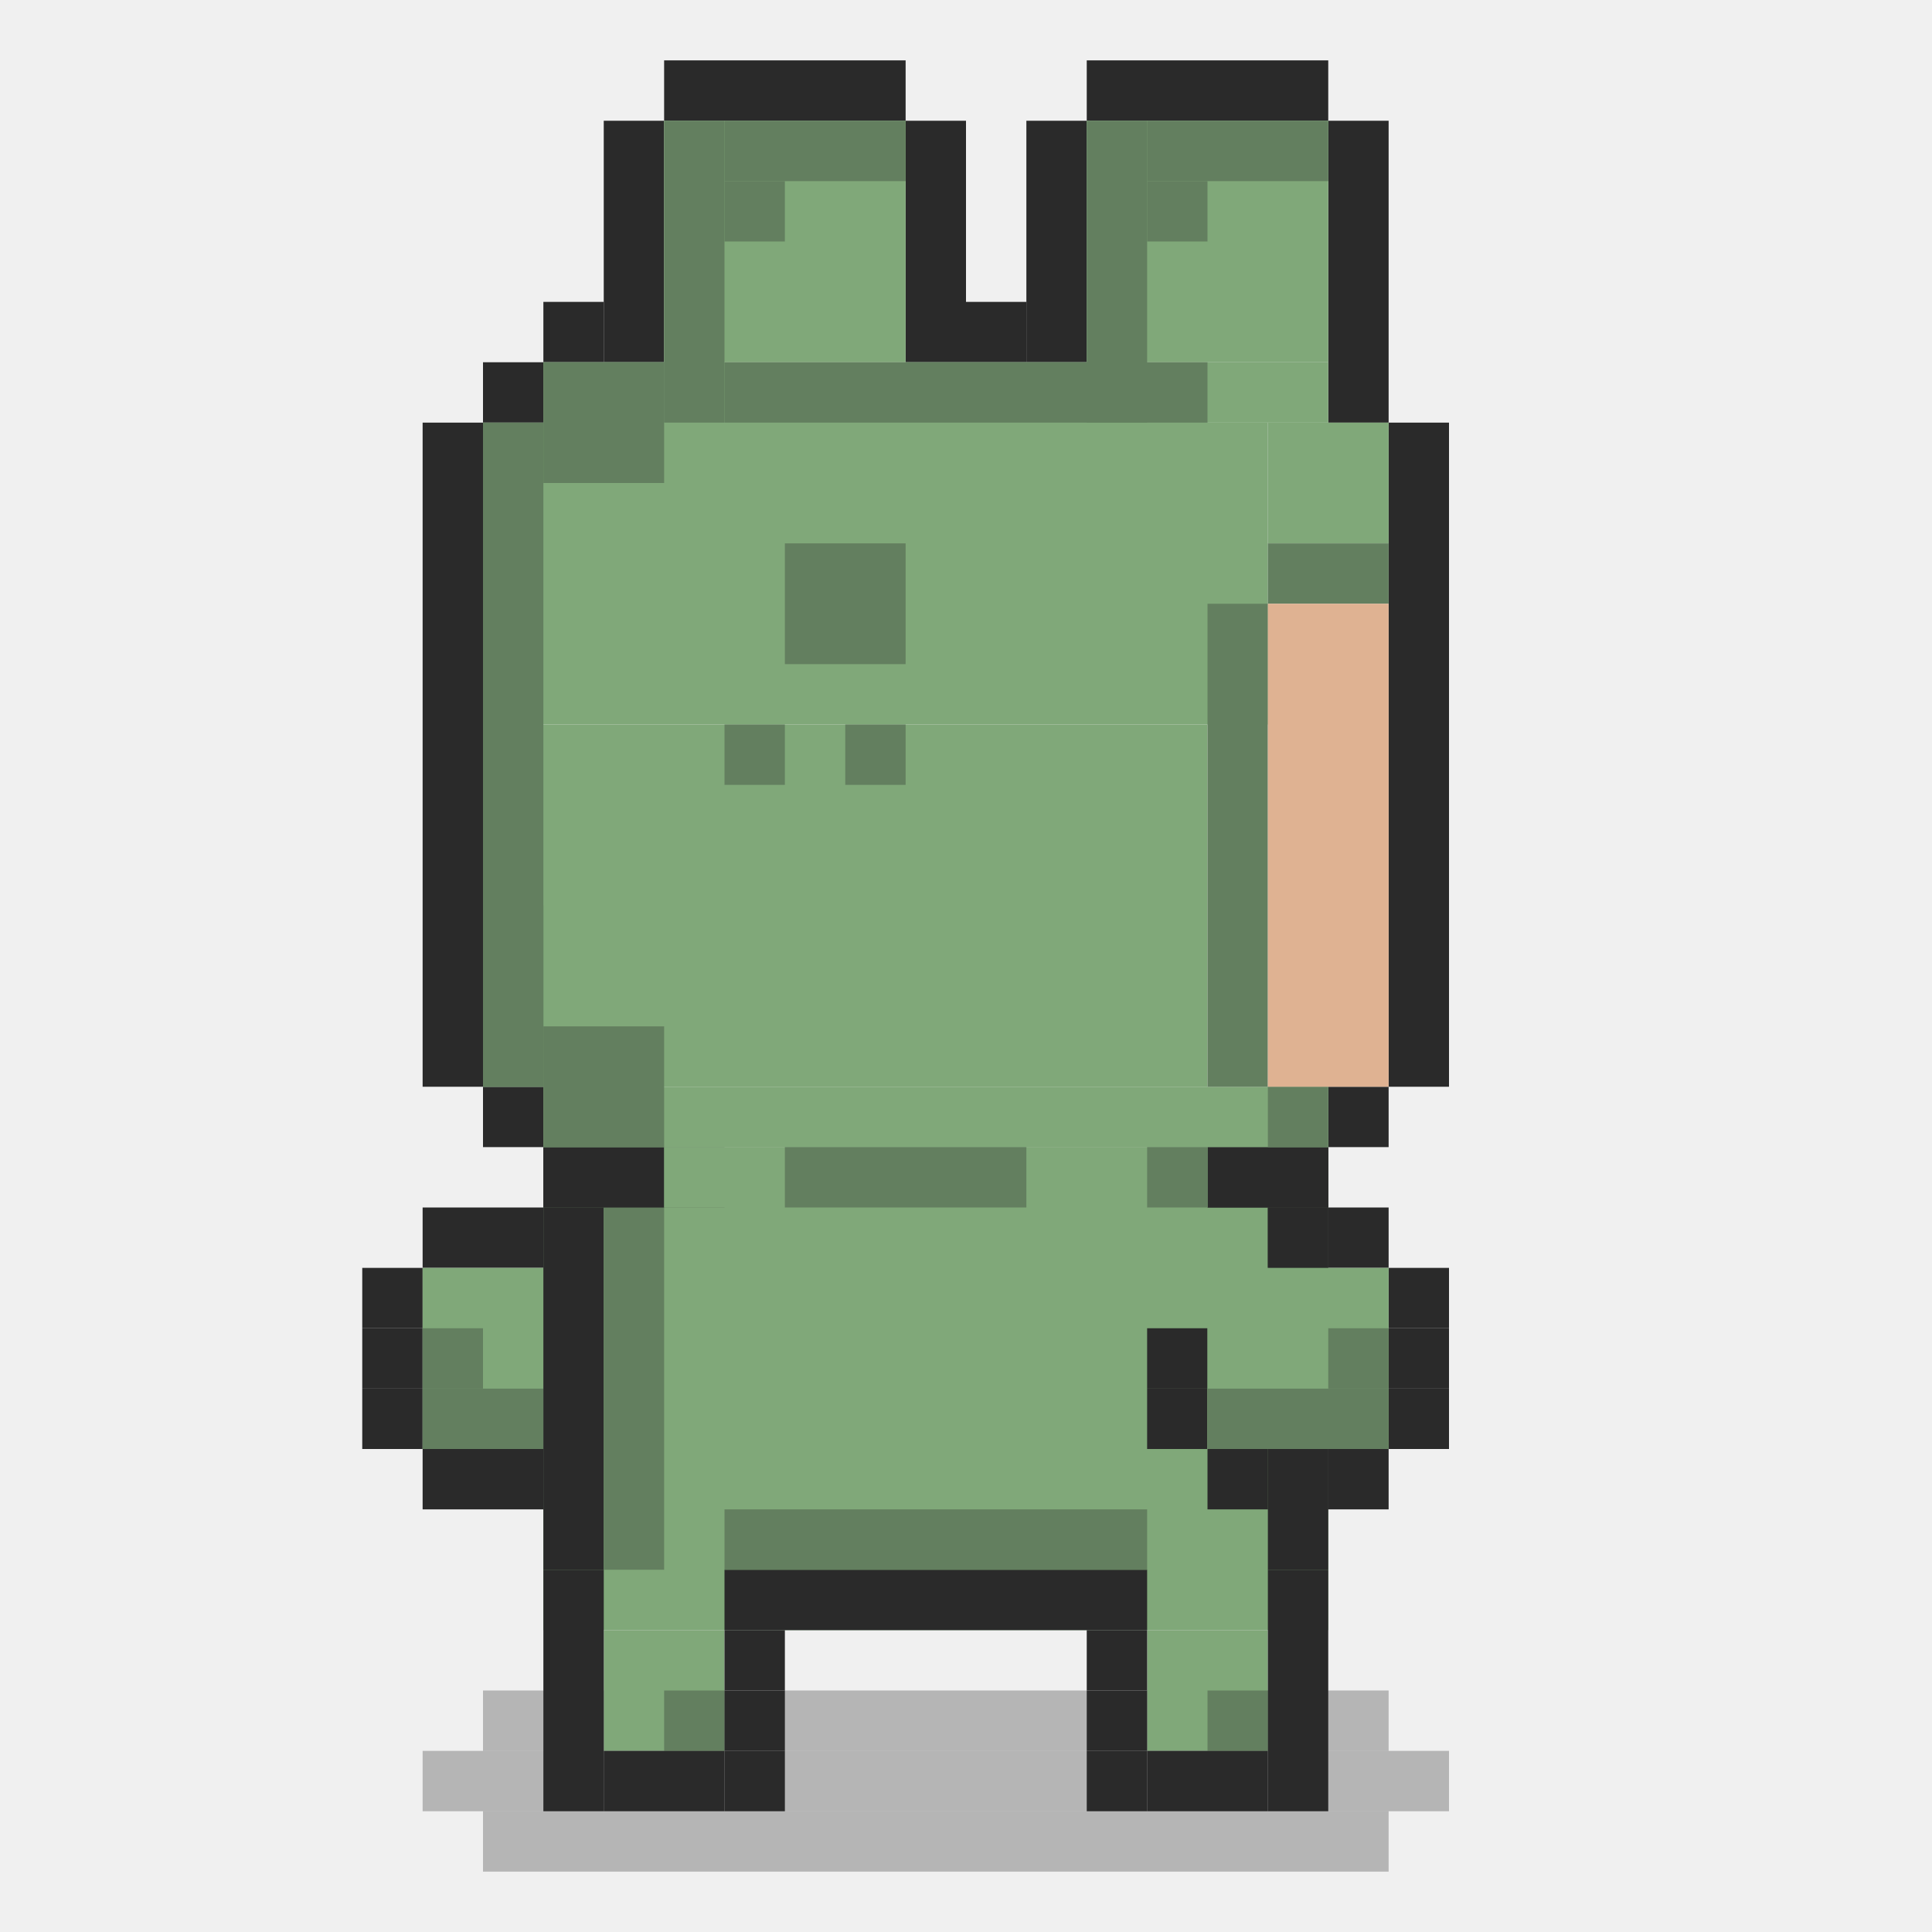
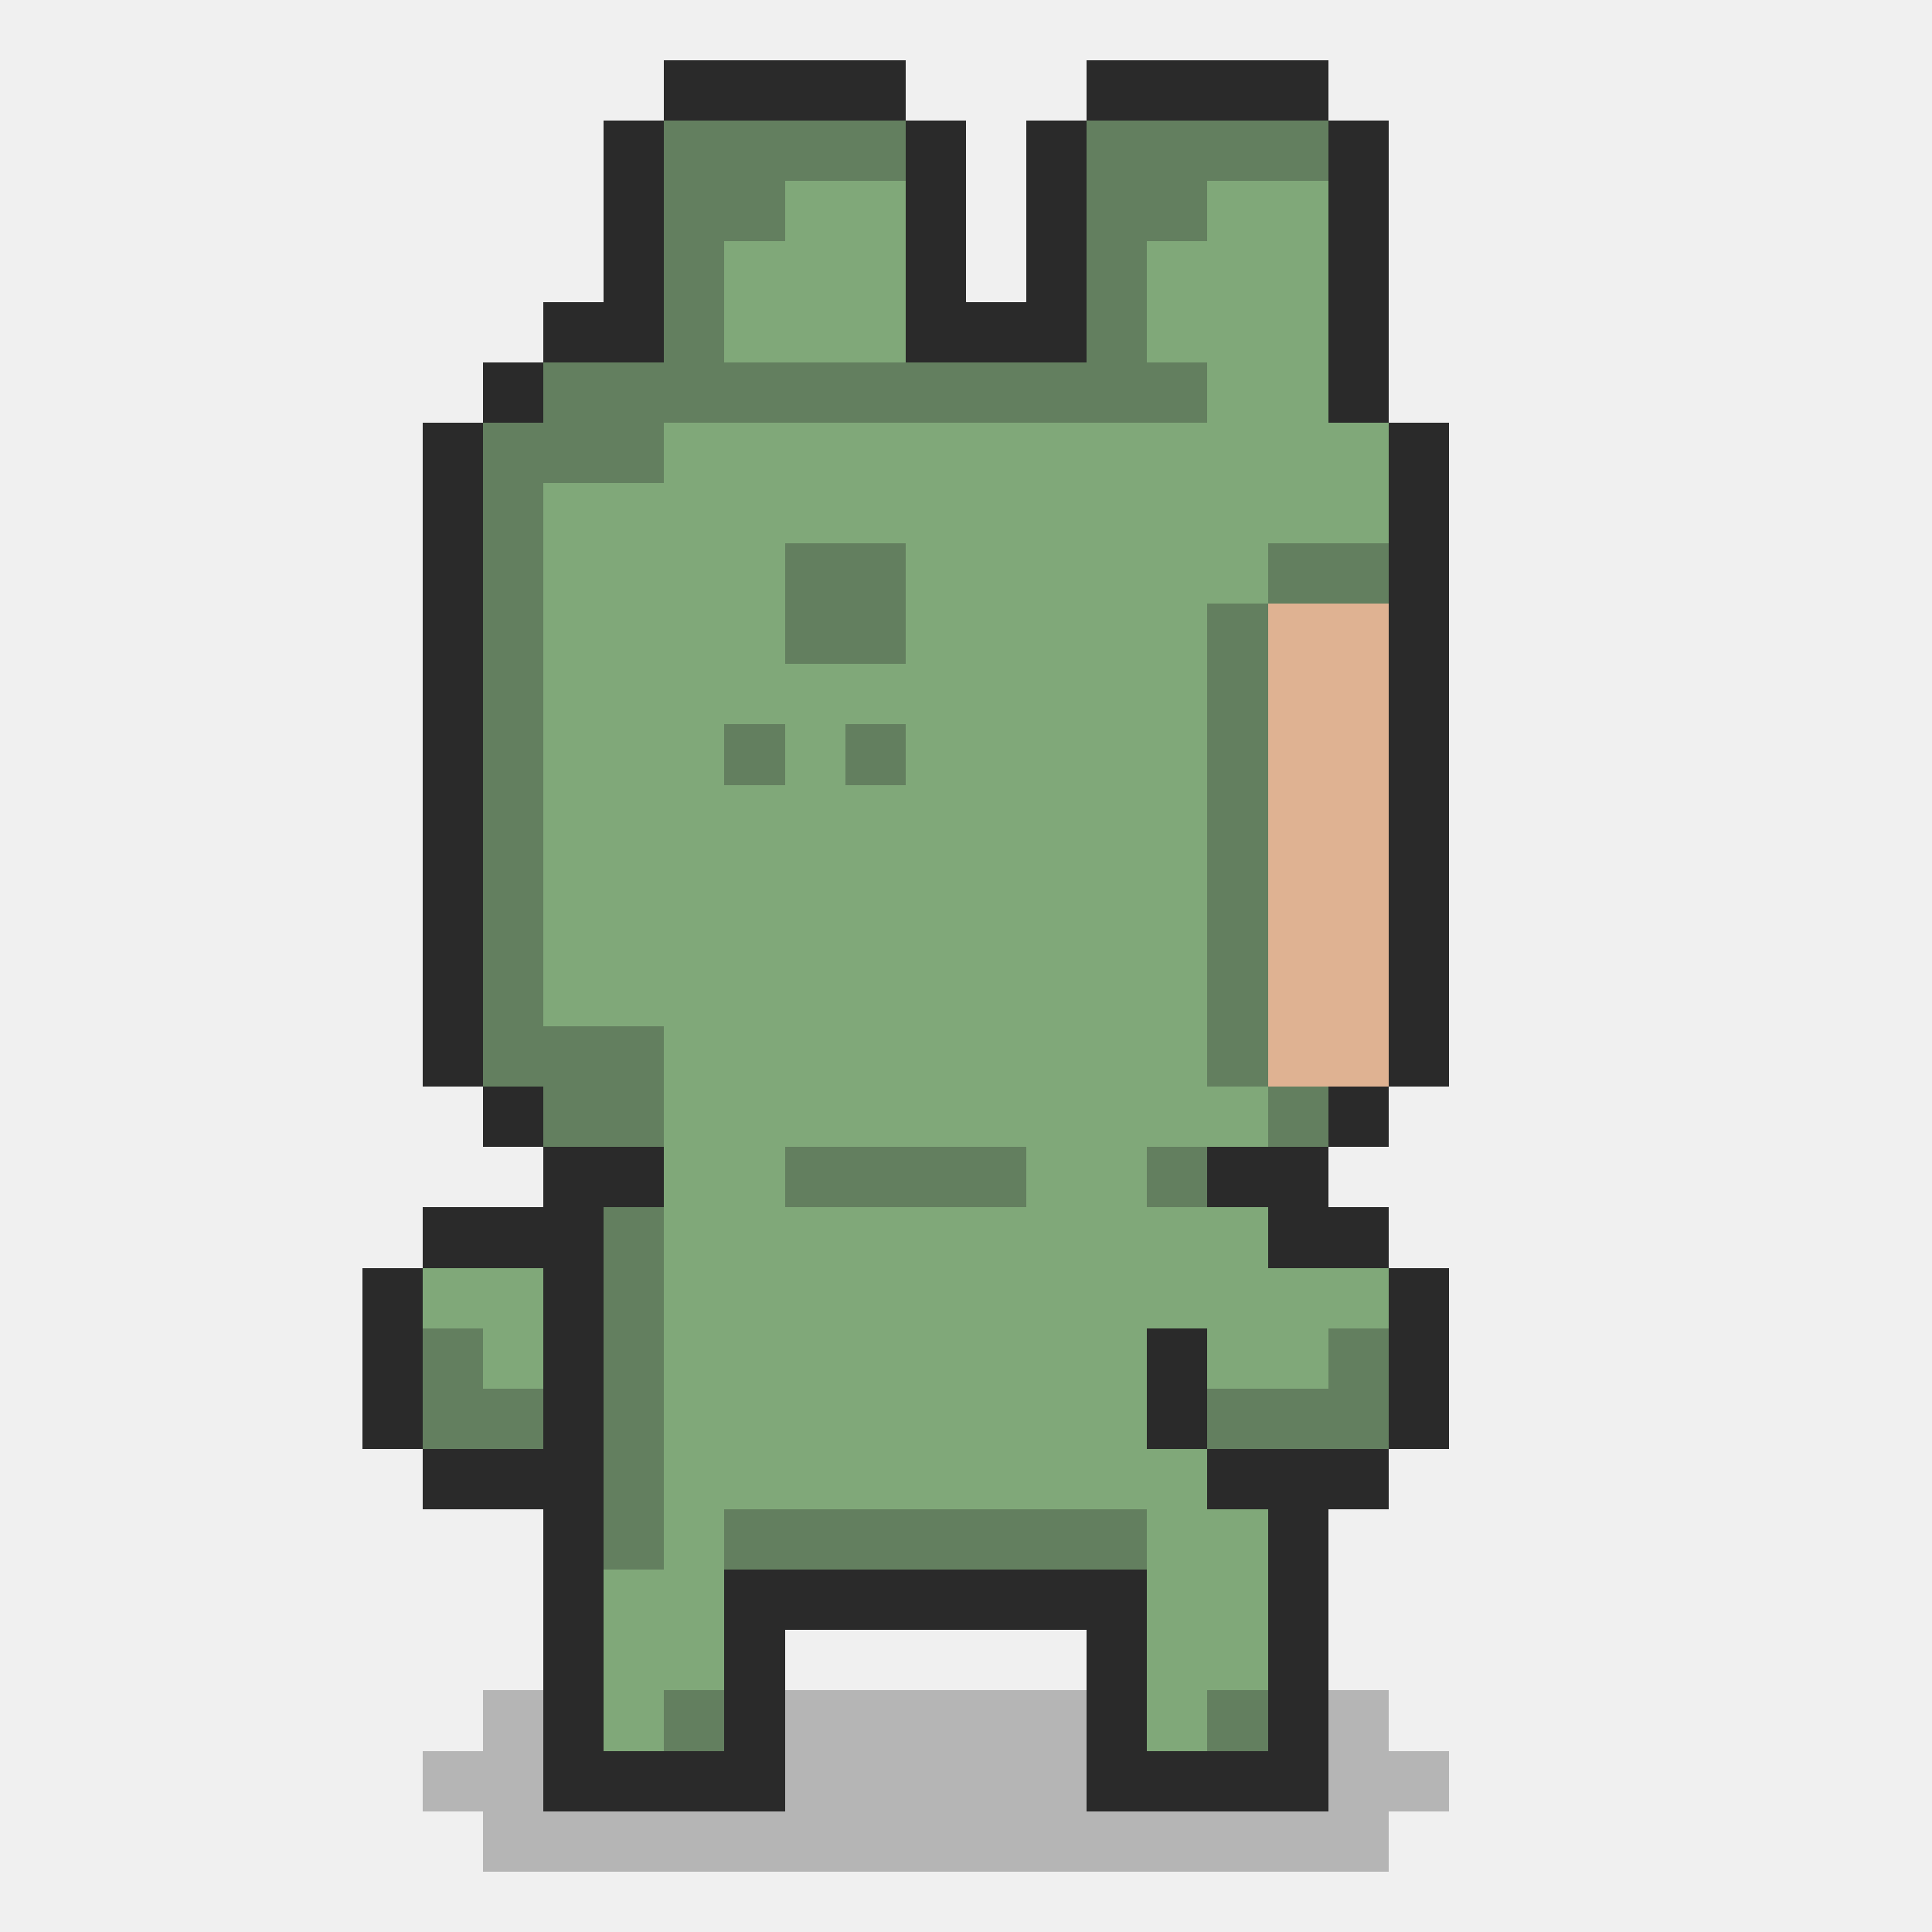
- <svg xmlns="http://www.w3.org/2000/svg" width="32" height="32" viewBox="0 0 32 32" fill="none">
+ <svg xmlns="http://www.w3.org/2000/svg" shape-rendering="crispEdges" width="32" height="32" viewBox="0 0 32 32" fill="none">
  <g clip-path="url(#clip0_19_6373)">
    <rect x="7" y="29" width="17" height="1" fill="#3D3D3D" fill-opacity="0.33" />
    <rect x="8" y="28" width="15" height="1" fill="#3D3D3D" fill-opacity="0.33" />
    <rect x="8" y="30" width="15" height="1" fill="#3D3D3D" fill-opacity="0.33" />
    <rect x="7" y="20" width="1" height="1" fill="#2A2A2A" />
    <rect x="6" y="21" width="1" height="1" fill="#2A2A2A" />
    <rect x="6" y="22" width="1" height="1" fill="#2A2A2A" />
    <rect x="6" y="23" width="1" height="1" fill="#2A2A2A" />
    <rect x="9" y="24" width="1" height="1" fill="#2A2A2A" />
    <rect x="10" y="23" width="1" height="1" fill="#2A2A2A" />
    <rect x="10" y="22" width="1" height="1" fill="#2A2A2A" />
    <rect x="7" y="24" width="1" height="1" fill="#2A2A2A" />
    <rect x="8" y="24" width="1" height="1" fill="#2A2A2A" />
    <rect x="8" y="20" width="1" height="1" fill="#2A2A2A" />
    <rect width="3" height="3" transform="translate(7 21)" fill="#80A879" />
    <rect width="1" height="1" transform="translate(7 22)" fill="#637F5F" />
    <rect width="3" height="1" transform="translate(7 23)" fill="#637F5F" />
    <g clip-path="url(#clip1_19_6373)">
      <rect width="13" height="8" transform="matrix(1 0 0 -1 9 27)" fill="#80A879" />
      <rect width="2" height="1" transform="matrix(1 0 0 -1 9 20)" fill="#2A2A2A" />
      <rect width="2" height="1" transform="matrix(1 0 0 -1 20 20)" fill="#2A2A2A" />
      <rect width="7" height="1" transform="matrix(1 0 0 -1 12 27)" fill="#2A2A2A" />
      <rect width="1" height="6" transform="matrix(1 0 0 -1 9 26)" fill="#2A2A2A" />
      <rect width="1" height="6" transform="matrix(1 0 0 -1 10 26)" fill="#637F5F" />
      <rect width="7" height="1" transform="matrix(1 0 0 -1 12 26)" fill="#637F5F" />
      <rect width="1" height="1" transform="matrix(1 0 0 -1 11 20)" fill="#637F5F" />
      <rect width="1" height="6" transform="matrix(1 0 0 -1 21 26)" fill="#2A2A2A" />
      <rect width="1" height="1" transform="matrix(1 0 0 -1 9 6)" fill="#2A2A2A" />
      <rect width="1" height="4" transform="matrix(1 0 0 -1 10 6)" fill="#2A2A2A" />
      <rect width="1" height="4" transform="matrix(1 0 0 -1 15 6)" fill="#2A2A2A" />
      <rect width="1" height="4" transform="matrix(1 0 0 -1 17 6)" fill="#2A2A2A" />
      <rect width="1" height="1" transform="matrix(1 0 0 -1 16 6)" fill="#2A2A2A" />
      <rect x="11" y="1" width="4" height="1" fill="#2A2A2A" />
      <rect x="18" y="1" width="4" height="1" fill="#2A2A2A" />
      <rect width="2" height="1" transform="matrix(1 0 0 -1 9 20)" fill="#2A2A2A" />
      <rect width="2" height="1" transform="matrix(1 0 0 -1 20 20)" fill="#2A2A2A" />
      <rect width="1" height="11" transform="matrix(1 0 0 -1 7 18)" fill="#2A2A2A" />
      <rect x="9" y="7" width="1" height="1" transform="rotate(180 9 7)" fill="#2A2A2A" />
      <rect x="9" y="19" width="1" height="1" transform="rotate(180 9 19)" fill="#2A2A2A" />
      <rect x="24" y="18" width="1" height="11" transform="rotate(180 24 18)" fill="#2A2A2A" />
      <rect width="1" height="5" transform="matrix(1 0 0 -1 22 7)" fill="#2A2A2A" />
      <rect width="1" height="1" transform="matrix(1 0 0 -1 22 19)" fill="#2A2A2A" />
      <rect x="11" y="19" width="9" height="1" fill="#80A879" />
      <rect x="9" y="18" width="13" height="1" fill="#80A879" />
      <rect x="8" y="12" width="12" height="6" fill="#80A879" />
      <rect width="13" height="5" transform="matrix(1 0 0 -1 8 12)" fill="#80A879" />
      <rect x="23" y="9" width="2" height="2" transform="rotate(180 23 9)" fill="#80A879" />
      <rect x="9" y="6" width="13" height="1" fill="#80A879" />
      <rect width="4" height="4" transform="matrix(1 0 0 -1 18 6)" fill="#80A879" />
      <rect width="4" height="4" transform="matrix(1 0 0 -1 11 6)" fill="#80A879" />
      <rect width="1" height="1" transform="matrix(1 0 0 -1 21 19)" fill="#637F5F" />
      <rect width="2" height="1" transform="matrix(1 0 0 -1 21 10)" fill="#637F5F" />
      <rect width="1" height="11" transform="matrix(1 0 0 -1 8 18)" fill="#637F5F" />
      <rect width="1" height="3" transform="matrix(1 0 0 -1 8 18)" fill="#637F5F" />
      <rect width="2" height="2" transform="matrix(1 0 0 -1 9 8)" fill="#637F5F" />
      <rect width="2" height="2" transform="matrix(1 0 0 -1 13 11)" fill="#637F5F" />
      <rect width="1" height="1" transform="matrix(1 0 0 -1 12 13)" fill="#637F5F" />
      <rect width="1" height="1" transform="matrix(1 0 0 -1 14 13)" fill="#637F5F" />
      <rect width="1" height="1" transform="matrix(1 0 0 -1 10 7)" fill="#637F5F" />
      <rect width="3" height="1" transform="matrix(1 0 0 -1 12 3)" fill="#637F5F" />
      <rect width="1" height="1" transform="matrix(1 0 0 -1 12 4)" fill="#637F5F" />
      <rect width="1" height="1" transform="matrix(1 0 0 -1 19 4)" fill="#637F5F" />
      <rect width="3" height="1" transform="matrix(1 0 0 -1 19 3)" fill="#637F5F" />
      <rect width="8" height="1" transform="matrix(1 0 0 -1 12 7)" fill="#637F5F" />
      <rect width="2" height="2" transform="matrix(1 0 0 -1 9 19)" fill="#637F5F" />
      <rect width="1" height="1" transform="matrix(1 0 0 -1 19 20)" fill="#637F5F" />
      <rect width="4" height="1" transform="matrix(1 0 0 -1 13 20)" fill="#637F5F" />
      <rect width="1" height="5" transform="matrix(1 0 0 -1 11 7)" fill="#637F5F" />
      <rect width="1" height="5" transform="matrix(1 0 0 -1 18 7)" fill="#637F5F" />
      <rect width="1" height="8" transform="matrix(1 0 0 -1 20 18)" fill="#637F5F" />
      <rect width="2" height="8" transform="matrix(1 0 0 -1 21 18)" fill="#DFB292" />
    </g>
    <rect width="1" height="1" transform="matrix(-1 0 0 1 23 20)" fill="#2A2A2A" />
    <rect width="1" height="1" transform="matrix(-1 0 0 1 24 21)" fill="#2A2A2A" />
    <rect width="1" height="1" transform="matrix(-1 0 0 1 24 22)" fill="#2A2A2A" />
    <rect width="1" height="1" transform="matrix(-1 0 0 1 24 23)" fill="#2A2A2A" />
    <rect width="1" height="1" transform="matrix(-1 0 0 1 21 24)" fill="#2A2A2A" />
    <rect width="1" height="1" transform="matrix(-1 0 0 1 20 23)" fill="#2A2A2A" />
    <rect width="1" height="1" transform="matrix(-1 0 0 1 20 22)" fill="#2A2A2A" />
    <rect width="1" height="1" transform="matrix(-1 0 0 1 23 24)" fill="#2A2A2A" />
    <rect width="1" height="1" transform="matrix(-1 0 0 1 22 24)" fill="#2A2A2A" />
    <rect width="1" height="1" transform="matrix(-1 0 0 1 22 20)" fill="#2A2A2A" />
    <rect width="3" height="3" transform="matrix(-1 0 0 1 23 21)" fill="#80A879" />
    <rect width="1" height="1" transform="matrix(-1 0 0 1 23 22)" fill="#637F5F" />
    <rect width="3" height="1" transform="matrix(-1 0 0 1 23 23)" fill="#637F5F" />
    <rect x="21" y="29" width="2" height="2" transform="rotate(180 21 29)" fill="#80A879" />
    <rect x="21" y="29" width="1" height="1" transform="rotate(180 21 29)" fill="#637F5F" />
    <rect x="21" y="30" width="2" height="1" transform="rotate(180 21 30)" fill="#2A2A2A" />
    <rect x="19" y="28" width="1" height="1" transform="rotate(180 19 28)" fill="#2A2A2A" />
    <rect x="19" y="29" width="1" height="1" transform="rotate(180 19 29)" fill="#2A2A2A" />
    <rect x="19" y="30" width="1" height="1" transform="rotate(180 19 30)" fill="#2A2A2A" />
    <rect x="22" y="30" width="1" height="4" transform="rotate(180 22 30)" fill="#2A2A2A" />
    <rect width="2" height="2" transform="matrix(1 0 0 -1 10 29)" fill="#80A879" />
    <rect width="1" height="1" transform="matrix(1 0 0 -1 11 29)" fill="#637F5F" />
    <rect width="2" height="1" transform="matrix(1 0 0 -1 10 30)" fill="#2A2A2A" />
    <rect width="1" height="1" transform="matrix(1 0 0 -1 12 28)" fill="#2A2A2A" />
    <rect width="1" height="1" transform="matrix(1 0 0 -1 12 29)" fill="#2A2A2A" />
    <rect width="1" height="1" transform="matrix(1 0 0 -1 12 30)" fill="#2A2A2A" />
    <rect width="1" height="4" transform="matrix(1 0 0 -1 9 30)" fill="#2A2A2A" />
  </g>
  <defs>
    <clipPath id="clip0_19_6373">
      <rect width="32" height="32" fill="white" />
    </clipPath>
    <clipPath id="clip1_19_6373">
      <rect width="32" height="32" fill="white" />
    </clipPath>
  </defs>
</svg>
